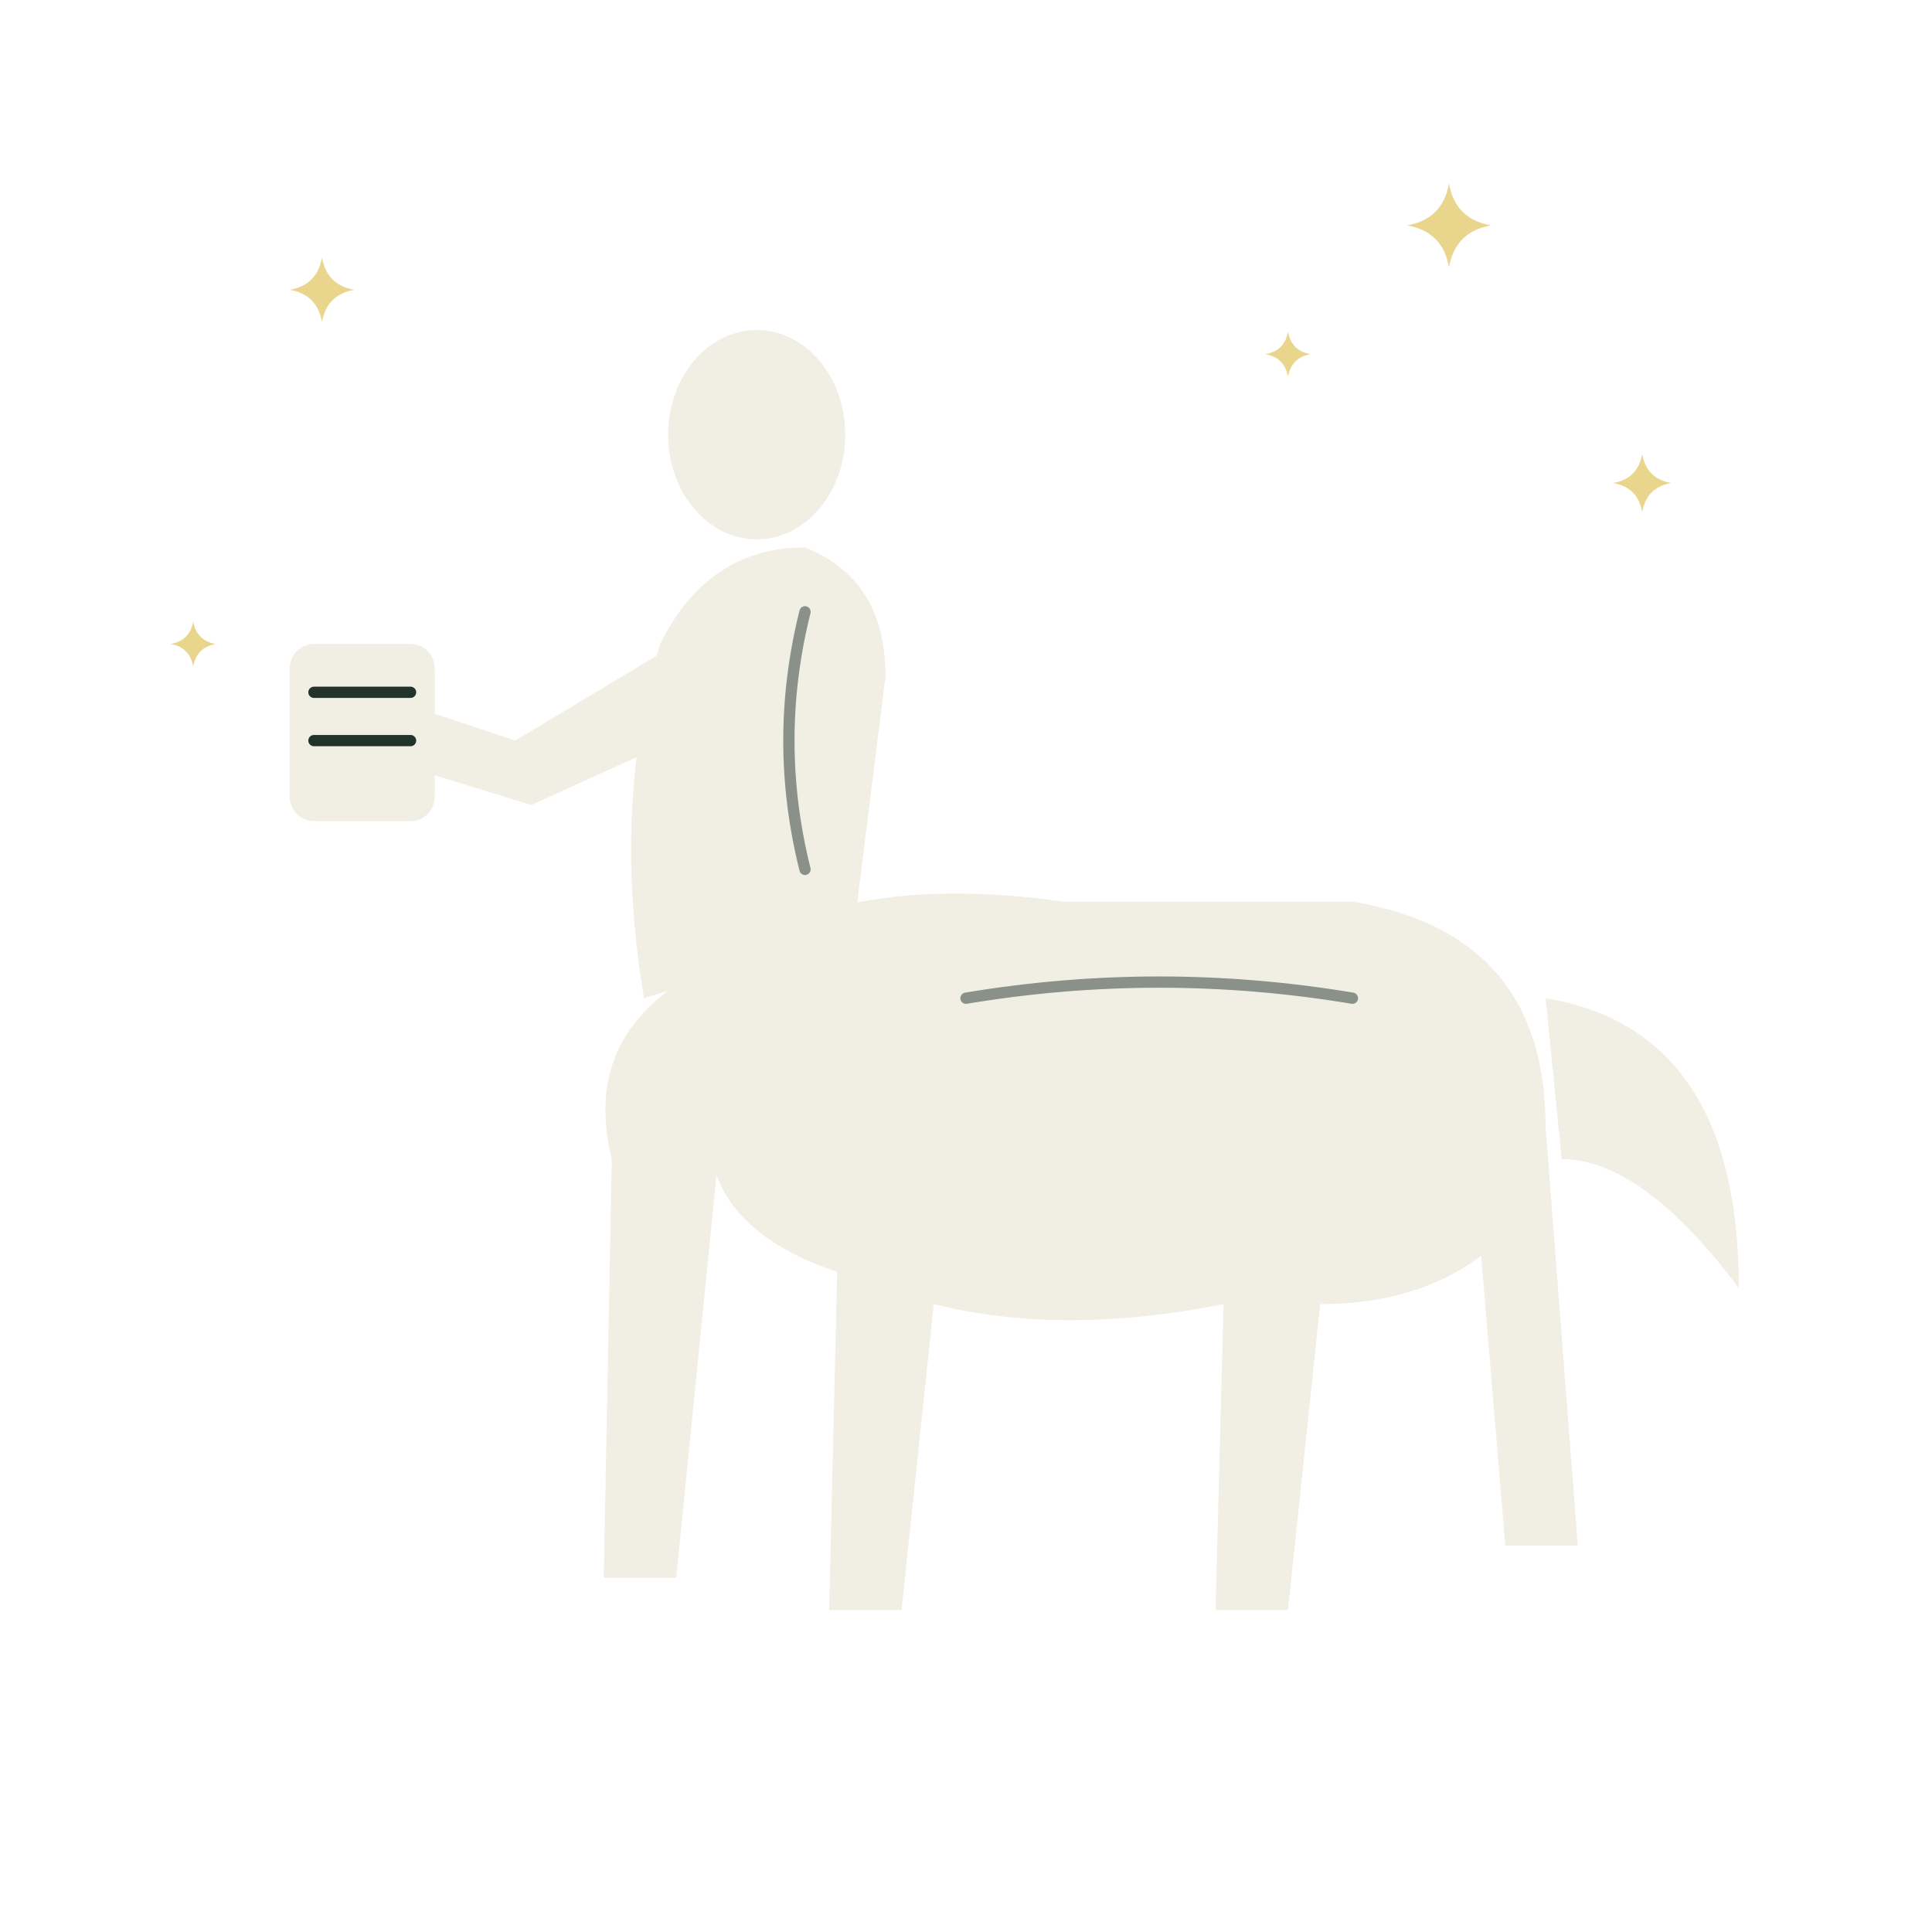
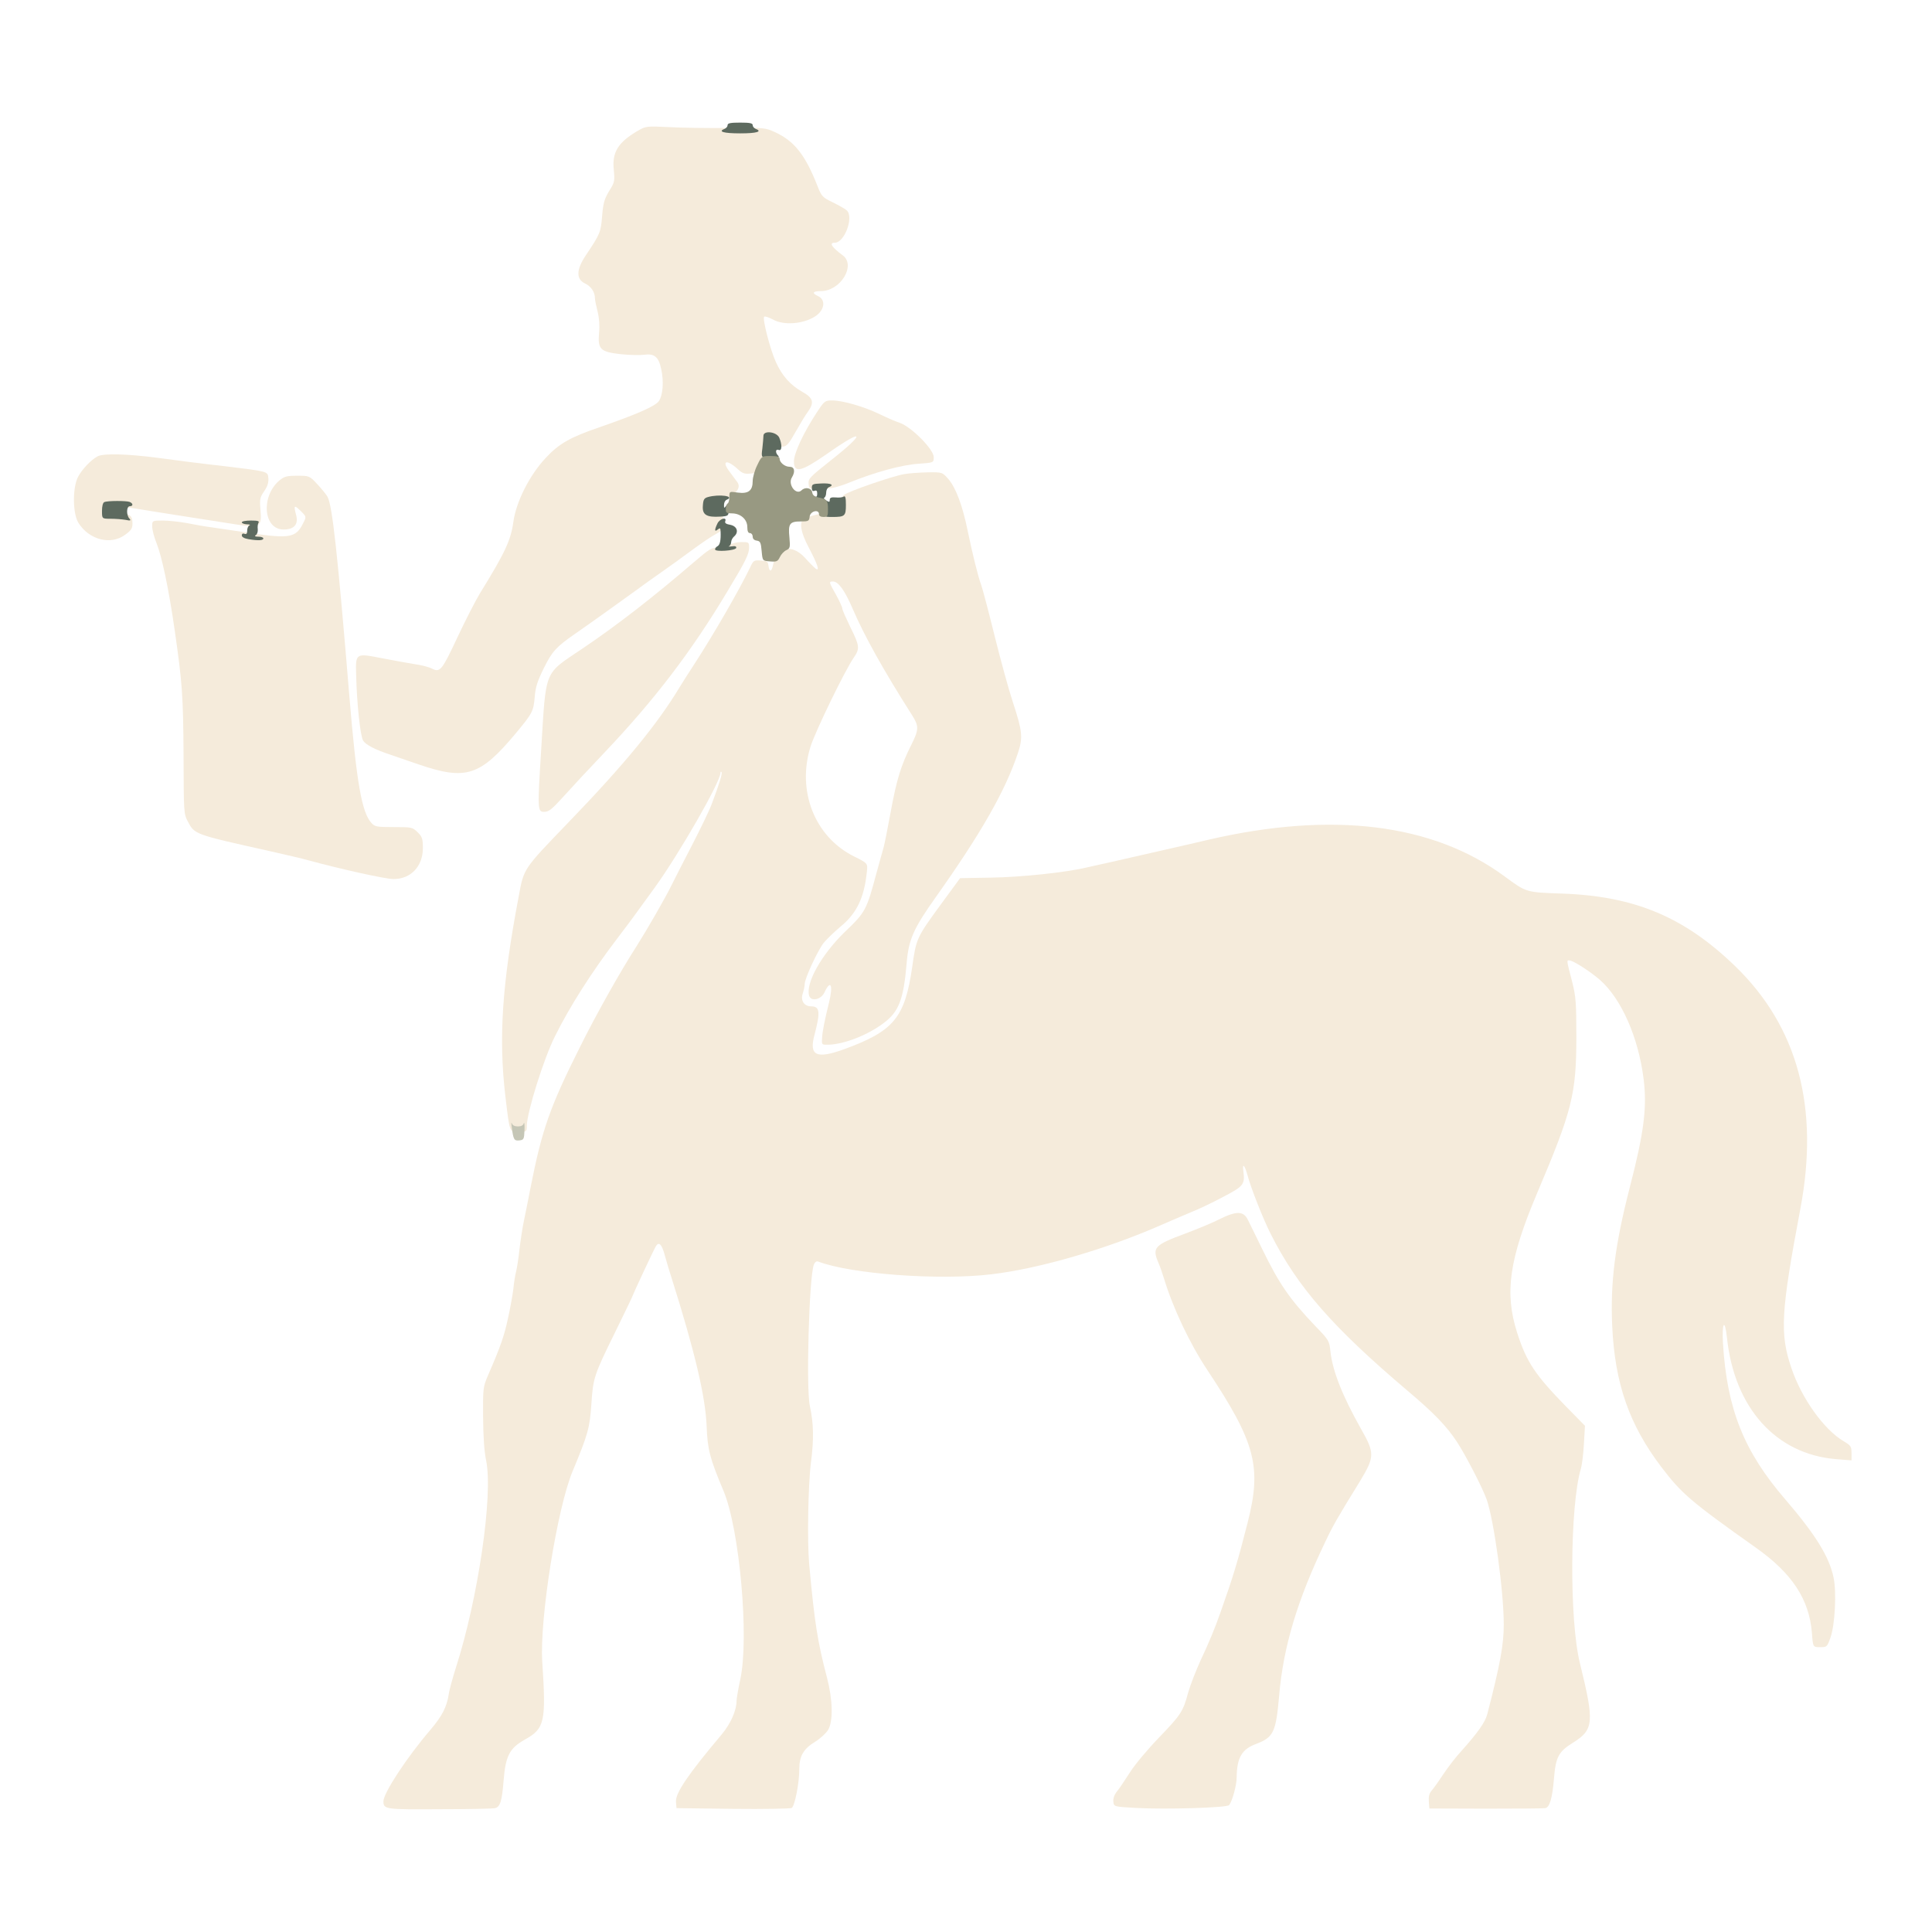
- <svg xmlns="http://www.w3.org/2000/svg" viewBox="0 0 120 120">
-   <path d="M90 11.4 Q90.39 13.61 92.6 14 Q90.39 14.39 90 16.6 Q89.61 14.39 87.4 14 Q89.61 13.61 90 11.4 Z" fill="#E9D58C" />
-   <path d="M102 28.2 Q102.27 29.73 103.8 30 Q102.27 30.27 102 31.8 Q101.73 30.27 100.2 30 Q101.73 29.73 102 28.2 Z" fill="#E9D58C" />
-   <path d="M80 20.6 Q80.21 21.79 81.4 22 Q80.21 22.21 80 23.4 Q79.79 22.21 78.6 22 Q79.79 21.79 80 20.6 Z" fill="#E9D58C" />
-   <path d="M20 16 Q20.3 17.7 22 18 Q20.3 18.3 20 20 Q19.7 18.3 18 18 Q19.7 17.7 20 16 Z" fill="#E9D58C" />
-   <path d="M12 38.6 Q12.21 39.79 13.4 40 Q12.21 40.21 12 41.4 Q11.79 40.21 10.6 40 Q11.79 39.79 12 38.6 Z" fill="#E9D58C" />
-   <path d="M44 60 Q52 54 66 56 L84 56 Q96 58 96 70 L98 96 L93.5 96 L92 78 Q88 81 82 81 L80 100 L75.5 100 L76 81 Q66 83 58 81 L56 100 L51.5 100 L52 79 Q46 77 44.5 73 L42 98 L37.5 98 L38 72 Q36 64 44 60 Z" fill="#F1EEE4" />
-   <path d="M96 62 Q108 64 108 80 Q102 72 97 72 Z" fill="#F1EEE4" />
-   <path d="M40 62 Q38 50 41 40 Q44 34 50 34 Q55 36 55 42 L53 58 Z" fill="#F1EEE4" />
-   <ellipse cx="47" cy="27" rx="5.5" ry="6.5" fill="#F1EEE4" />
-   <path d="M42 40 L32 46 L26 44 L26.5 48 L33 50 L44 45 Z" fill="#F1EEE4" />
-   <rect x="18" y="40" width="9" height="11" rx="1.5" fill="#F1EEE4" />
-   <path d="M19.5 43 H25.5 M19.5 46 H25.5" stroke="#22332B" stroke-width="0.7" fill="none" stroke-linecap="round" opacity="1" />
-   <path d="M60 62 Q72 60 84 62 M50 38 Q48 46 50 54" stroke="#22332B" stroke-width="0.7" fill="none" stroke-linecap="round" opacity="0.5" />
+ <svg xmlns="http://www.w3.org/2000/svg" viewBox="235.1 -68.4 1077.8 1077.8">
+   <g transform="translate(0,960) scale(0.1,-0.1)" fill="#F5EBDB">
+     <path d="M5910 9555 c-111 -65 -145 -120 -135 -217 6 -65 5 -71 -26 -120 -26 -44 -33 -66 -39 -139 -7 -91 -11 -100 -92 -221 -52 -78 -54 -131 -4 -155 34 -16 56 -48 56 -83 0 -10 7 -44 15 -75 9 -36 12 -78 8 -118 -8 -92 7 -106 122 -119 50 -5 107 -6 129 -3 58 8 82 -12 96 -82 15 -68 9 -143 -13 -176 -18 -28 -120 -73 -333 -147 -162 -55 -226 -92 -299 -171 -90 -96 -165 -245 -180 -356 -14 -103 -48 -175 -186 -398 -23 -38 -80 -148 -125 -244 -88 -188 -98 -200 -143 -177 -15 8 -59 20 -97 25 -38 6 -120 21 -182 33 -149 29 -148 30 -144 -98 4 -158 23 -337 39 -362 14 -23 67 -50 148 -77 22 -8 94 -32 160 -55 266 -91 344 -66 545 175 91 110 97 120 104 200 4 55 15 89 51 162 46 93 69 118 171 189 80 55 279 198 341 243 34 25 100 73 148 106 47 33 125 89 173 125 48 35 105 74 127 85 38 21 40 24 40 70 0 47 -1 49 -35 58 -62 15 -70 34 -19 46 106 27 163 76 133 116 -5 7 -24 31 -41 55 -51 66 -18 75 48 13 21 -19 35 -24 65 -21 37 3 41 6 71 68 18 36 33 79 33 97 0 17 5 35 10 38 6 3 10 -3 10 -13 0 -27 24 -44 57 -40 23 2 35 16 73 84 25 44 55 94 68 111 37 52 30 77 -31 111 -67 38 -113 89 -148 167 -31 68 -76 242 -65 252 4 4 26 -3 50 -16 59 -33 167 -25 233 17 54 34 63 93 18 114 -37 17 -30 28 15 28 110 0 197 143 123 199 -63 47 -78 71 -45 71 55 0 108 145 66 181 -9 8 -44 28 -77 44 -58 28 -63 34 -85 90 -68 174 -129 252 -238 302 -55 25 -60 25 -262 23 -114 -1 -263 1 -332 5 -122 6 -126 5 -170 -20z" />
+     <path d="M6907 7982 c-73 -111 -127 -226 -127 -272 0 -68 41 -58 186 43 207 146 220 120 19 -38 -116 -92 -126 -102 -123 -130 3 -30 3 -30 73 -29 55 2 89 10 157 37 140 57 294 99 386 104 82 6 82 6 82 37 0 43 -124 168 -189 191 -25 8 -77 31 -116 50 -85 41 -204 75 -261 75 -41 0 -44 -2 -87 -68z" />
+     <path d="M2895 7738 c-36 -19 -86 -72 -108 -113 -32 -60 -31 -205 1 -257 59 -95 179 -127 260 -68 35 25 42 36 42 63 0 46 -15 57 -81 57 -63 0 -82 12 -48 30 22 12 74 9 189 -10 30 -5 129 -21 220 -35 91 -14 206 -32 256 -40 179 -29 187 -26 178 77 -5 57 -3 67 21 102 19 28 25 48 23 74 -3 36 -3 36 -233 64 -126 14 -300 36 -385 48 -168 22 -303 26 -335 8z" />
+     <path d="M7395 7639 c-65 -11 -315 -97 -337 -117 -10 -9 -18 -29 -18 -48 0 -34 -32 -54 -88 -54 -30 0 -102 -20 -119 -33 -24 -18 -14 -75 28 -154 52 -99 65 -139 40 -121 -9 7 -36 34 -60 61 -73 79 -158 61 -177 -39 -8 -41 -21 -44 -26 -6 -3 24 -8 27 -43 29 -38 3 -41 1 -60 -40 -59 -123 -204 -374 -310 -537 -34 -52 -70 -109 -81 -127 -124 -207 -310 -434 -623 -758 -252 -262 -247 -254 -276 -410 -93 -490 -113 -788 -75 -1114 25 -210 22 -201 76 -201 43 0 44 1 44 33 0 74 95 378 158 502 82 165 203 355 346 543 82 108 90 119 210 285 139 193 366 589 366 639 0 6 3 9 6 5 6 -6 -10 -61 -54 -177 -13 -36 -63 -139 -110 -230 -47 -91 -99 -192 -115 -225 -36 -73 -135 -245 -195 -340 -89 -138 -227 -383 -317 -565 -167 -333 -211 -459 -275 -785 -11 -60 -28 -141 -36 -180 -8 -38 -19 -110 -25 -160 -5 -49 -14 -106 -19 -125 -5 -19 -12 -62 -15 -95 -4 -33 -17 -107 -30 -165 -21 -98 -40 -154 -112 -320 -27 -63 -28 -70 -27 -230 1 -110 6 -191 17 -244 40 -191 -45 -772 -169 -1156 -18 -58 -37 -125 -40 -150 -11 -69 -36 -118 -100 -194 -134 -156 -264 -355 -264 -401 0 -45 12 -46 317 -44 158 0 296 3 306 6 28 7 38 38 47 149 11 143 33 185 120 234 110 61 118 99 96 435 -15 237 83 856 170 1063 85 204 95 240 104 372 10 149 14 161 135 407 52 106 95 195 95 198 0 4 113 247 129 275 17 30 34 14 51 -50 10 -36 27 -94 39 -130 127 -402 187 -655 194 -820 5 -132 17 -180 95 -365 89 -215 143 -816 93 -1049 -12 -55 -21 -109 -21 -121 0 -53 -33 -127 -83 -187 -188 -223 -259 -328 -255 -376 l3 -35 315 -4 c173 -2 321 1 328 5 17 12 42 139 42 216 0 74 23 114 91 155 27 17 58 46 69 63 30 49 27 170 -6 295 -52 198 -69 304 -99 633 -11 124 -6 438 10 565 17 130 15 219 -6 315 -22 98 -4 722 22 788 6 16 15 22 25 18 181 -69 671 -106 964 -71 269 31 654 144 960 280 58 25 132 57 166 71 33 13 109 49 167 80 117 61 124 70 114 147 -6 47 9 29 24 -27 16 -63 87 -244 129 -326 149 -296 345 -520 765 -876 145 -122 217 -197 274 -284 48 -73 143 -257 166 -322 41 -120 95 -512 95 -697 0 -112 -20 -222 -92 -500 -12 -45 -52 -102 -145 -206 -30 -32 -75 -91 -101 -130 -25 -38 -55 -80 -65 -91 -13 -15 -17 -34 -15 -60 l3 -39 315 -1 c173 0 322 1 332 3 24 5 39 55 48 164 10 122 25 150 106 201 117 73 120 113 39 443 -60 240 -56 880 5 1085 6 19 14 81 17 137 l6 103 -105 107 c-173 177 -221 249 -273 411 -72 224 -45 411 112 782 194 457 218 551 218 870 0 192 -3 225 -23 305 -34 131 -33 124 -10 120 24 -5 116 -65 165 -108 119 -105 214 -320 243 -551 20 -159 3 -297 -77 -606 -83 -323 -109 -531 -98 -775 15 -320 95 -549 274 -785 113 -148 163 -192 526 -449 203 -143 299 -289 314 -476 6 -80 6 -80 45 -80 39 0 40 1 59 55 25 71 34 252 17 333 -24 116 -100 239 -270 437 -230 267 -324 501 -347 868 -7 117 10 145 22 35 41 -393 273 -651 608 -679 l87 -7 0 41 c0 37 -4 42 -44 66 -109 64 -234 238 -291 407 -66 193 -59 313 49 886 108 568 -13 1019 -365 1359 -283 273 -560 389 -964 403 -202 7 -198 6 -319 95 -401 296 -962 365 -1651 206 -66 -16 -151 -35 -190 -44 -38 -9 -119 -27 -180 -41 -60 -14 -141 -32 -180 -41 -38 -8 -97 -22 -130 -29 -116 -28 -371 -55 -539 -57 l-169 -3 -110 -150 c-132 -181 -135 -187 -157 -345 -41 -284 -103 -358 -379 -459 -155 -56 -197 -37 -167 77 35 132 31 162 -19 162 -38 0 -59 33 -46 71 6 18 11 41 11 53 0 31 73 188 106 230 16 20 58 60 92 89 92 75 134 161 149 308 5 47 5 47 -71 85 -220 109 -321 366 -243 614 27 85 190 421 240 494 36 52 34 66 -18 171 -24 50 -45 96 -45 104 0 8 -16 42 -35 77 -41 72 -41 74 -17 74 30 0 66 -50 111 -155 64 -149 173 -344 329 -589 40 -63 40 -81 -3 -167 -57 -113 -82 -193 -115 -374 -17 -93 -35 -183 -40 -200 -5 -16 -22 -79 -39 -140 -56 -209 -61 -219 -177 -330 -131 -127 -220 -287 -199 -356 11 -34 66 -22 85 18 35 75 50 43 26 -55 -24 -97 -38 -165 -39 -202 -2 -35 -2 -35 38 -34 87 3 218 54 306 121 85 63 111 133 128 335 11 131 38 192 163 368 254 358 388 594 458 804 28 85 25 120 -28 281 -22 66 -68 233 -102 370 -34 138 -68 266 -75 285 -18 48 -49 175 -75 300 -29 143 -66 241 -107 290 -35 40 -35 40 -116 39 -45 -1 -104 -5 -132 -10z" />
+     <path d="M3910 7604 c-105 -89 -90 -274 23 -274 59 0 84 29 70 81 -15 56 -11 58 27 21 31 -31 31 -31 10 -71 -38 -76 -76 -83 -290 -51 -74 11 -169 25 -210 31 -41 5 -107 17 -147 25 -40 7 -99 14 -133 14 -60 0 -60 0 -60 -33 0 -19 11 -61 25 -95 29 -73 67 -251 100 -480 43 -297 48 -371 50 -702 1 -316 1 -326 23 -367 39 -74 31 -72 457 -167 88 -20 185 -42 215 -51 183 -50 432 -105 476 -105 97 0 164 71 164 172 0 52 -3 63 -29 89 -29 28 -32 29 -133 29 -96 0 -106 2 -125 23 -54 59 -83 226 -123 707 -66 800 -95 1063 -122 1113 -6 11 -31 42 -56 69 -45 48 -45 48 -113 48 -58 0 -72 -4 -99 -26z" />
+     <path d="M6424 7245 c-10 -8 -39 -15 -63 -15 -40 0 -51 -7 -140 -83 -224 -193 -433 -355 -622 -482 -216 -146 -201 -107 -229 -565 -21 -333 -20 -345 16 -345 27 0 43 13 110 87 43 48 148 161 233 250 274 289 481 560 680 893 102 169 121 208 121 245 0 29 -2 30 -43 30 -24 0 -52 -7 -63 -15z" />
+     <path d="M9155 3483 c-38 -20 -124 -55 -190 -80 -176 -65 -188 -79 -151 -165 8 -18 22 -58 31 -88 50 -164 144 -363 242 -510 268 -404 304 -538 224 -851 -55 -216 -81 -302 -151 -499 -31 -89 -66 -173 -111 -268 -26 -57 -57 -137 -69 -178 -29 -109 -41 -126 -164 -254 -61 -63 -134 -150 -161 -193 -28 -43 -60 -92 -73 -107 -15 -19 -22 -40 -20 -57 3 -28 3 -28 128 -35 165 -9 507 1 518 16 18 23 42 111 42 155 1 109 29 157 108 186 98 37 111 65 129 270 23 271 101 532 257 857 43 91 67 133 194 339 82 136 83 156 6 291 -104 185 -159 323 -171 433 -6 58 -8 63 -83 140 -145 152 -203 237 -297 430 -35 71 -71 146 -81 165 -24 49 -64 49 -157 3z" />
+   </g>
+   <g transform="translate(0,960) scale(0.1,-0.1)" fill="#5D6A5F">
+     <path d="M6410 9586 c0 -8 -7 -16 -15 -20 -42 -16 -8 -26 85 -26 93 0 127 10 85 26 -8 4 -15 12 -15 20 0 11 -17 14 -70 14 -53 0 -70 -3 -70 -14z" />
+     <path d="M6610 7853 c0 -10 -3 -42 -6 -70 -7 -53 -7 -53 47 -53 41 0 50 3 41 12 -17 17 -15 39 3 32 19 -8 20 30 3 69 -16 33 -88 41 -88 10z" />
+     <path d="M6880 7563 c0 -16 4 -21 15 -17 11 4 15 0 15 -16 0 -16 -4 -20 -15 -16 -10 4 -15 -1 -15 -14 0 -16 7 -20 35 -20 34 0 35 -1 35 -40 0 -40 0 -40 44 -40 70 0 76 5 76 67 0 40 -3 52 -12 47 -7 -5 -27 -7 -45 -5 -25 2 -33 -2 -33 -13 0 -14 -3 -14 -20 -4 -11 7 -16 14 -10 16 5 2 10 15 10 28 0 14 7 27 15 30 32 13 12 23 -40 21 -50 -2 -55 -4 -55 -24z" />
+     <path d="M6300 7511 c-21 -6 -26 -14 -28 -49 -4 -50 21 -65 97 -60 46 3 46 3 49 43 2 37 1 39 -13 21 -15 -19 -15 -19 -15 2 0 13 7 25 15 28 50 20 -42 33 -105 15z" />
+     <path d="M2933 7483 c-8 -3 -13 -23 -13 -49 0 -44 0 -44 49 -44 27 0 64 -3 82 -6 28 -6 32 -4 22 7 -18 19 -17 69 2 69 20 0 19 16 -1 24 -18 7 -123 7 -141 -1z" />
+     <path d="M6353 7363 c-17 -36 -16 -48 2 -33 13 10 15 9 16 -11 2 -48 -3 -74 -17 -82 -8 -4 -14 -12 -14 -18 0 -15 113 -7 118 8 2 9 -5 12 -25 9 -15 -2 -22 -1 -15 1 6 2 12 13 12 23 0 9 7 23 15 30 29 24 19 58 -19 66 -24 4 -33 10 -29 20 10 27 -32 14 -44 -13z" />
+     <path d="M3700 7370 c0 -5 12 -10 28 -11 15 0 21 -3 15 -6 -7 -2 -13 -15 -13 -29 0 -17 -4 -22 -15 -18 -9 4 -15 0 -15 -9 0 -9 14 -17 38 -21 54 -9 82 -7 82 4 0 6 -12 10 -27 10 -19 0 -24 3 -15 9 8 4 12 19 11 32 -2 13 0 30 4 37 6 9 -4 12 -42 12 -28 0 -51 -4 -51 -10z" />
+   </g>
+   <g transform="translate(0,960) scale(0.1,-0.1)" fill="#C5C6B6">
+     <path d="M5206 3995 c9 -69 13 -76 42 -73 25 3 27 6 29 58 1 30 -1 47 -4 38 -3 -12 -14 -18 -33 -18 -18 0 -30 6 -34 18 -3 9 -3 -1 0 -23z" />
+   </g>
+   <g transform="translate(0,960) scale(0.1,-0.1)" fill="#989982">
+     <path d="M6575 7688 c-14 -28 -25 -68 -25 -88 0 -53 -24 -72 -83 -64 -47 7 -47 7 -47 -24 0 -17 -4 -34 -10 -37 -5 -3 -10 -17 -10 -31 0 -21 5 -24 34 -24 48 0 86 -33 86 -76 0 -24 5 -34 15 -34 8 0 15 -9 15 -19 0 -13 8 -21 23 -23 19 -3 23 -10 27 -58 5 -55 5 -55 47 -58 37 -3 43 0 55 25 7 15 23 32 36 38 20 9 22 15 17 70 -8 77 1 90 62 90 45 0 48 2 51 28 4 30 52 42 52 12 0 -9 9 -15 25 -15 23 0 25 4 25 44 0 48 -6 56 -54 65 -22 5 -32 13 -34 29 -4 24 -39 31 -59 11 -31 -31 -79 33 -54 72 20 33 14 59 -13 59 -27 0 -56 24 -56 46 0 10 -13 14 -50 14 -50 0 -50 0 -75 -52z" />
+   </g>
</svg>
